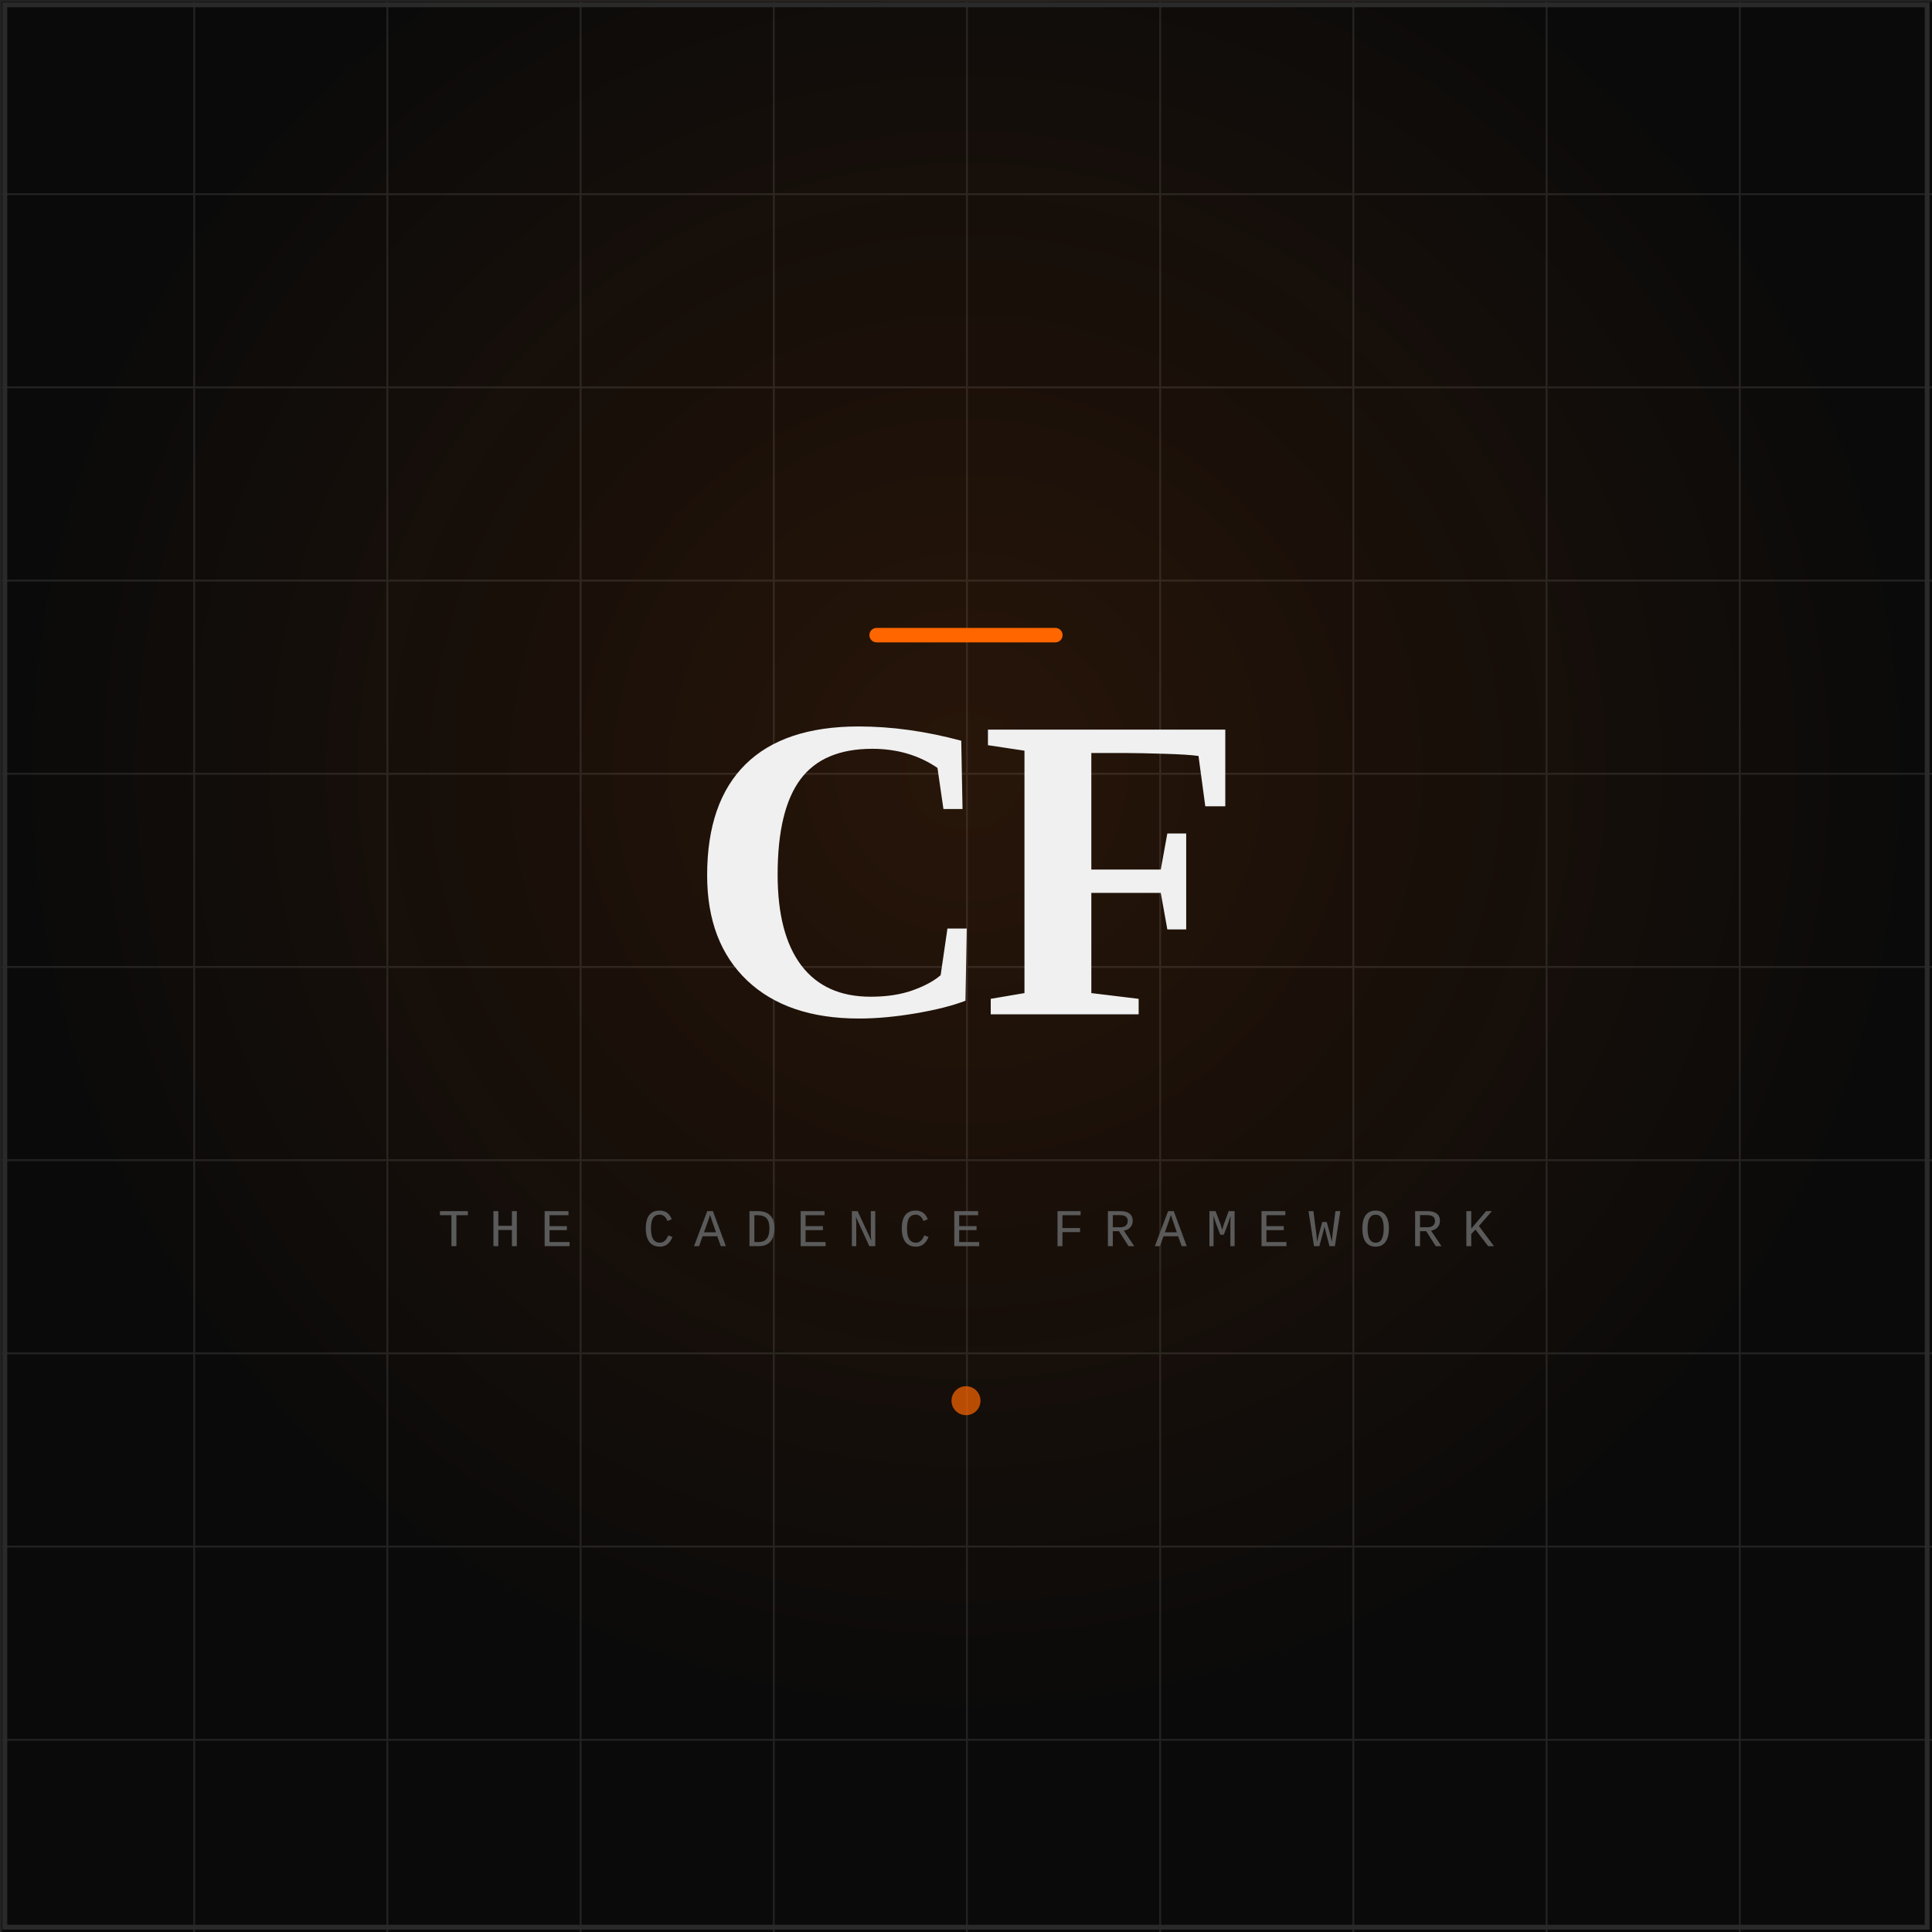
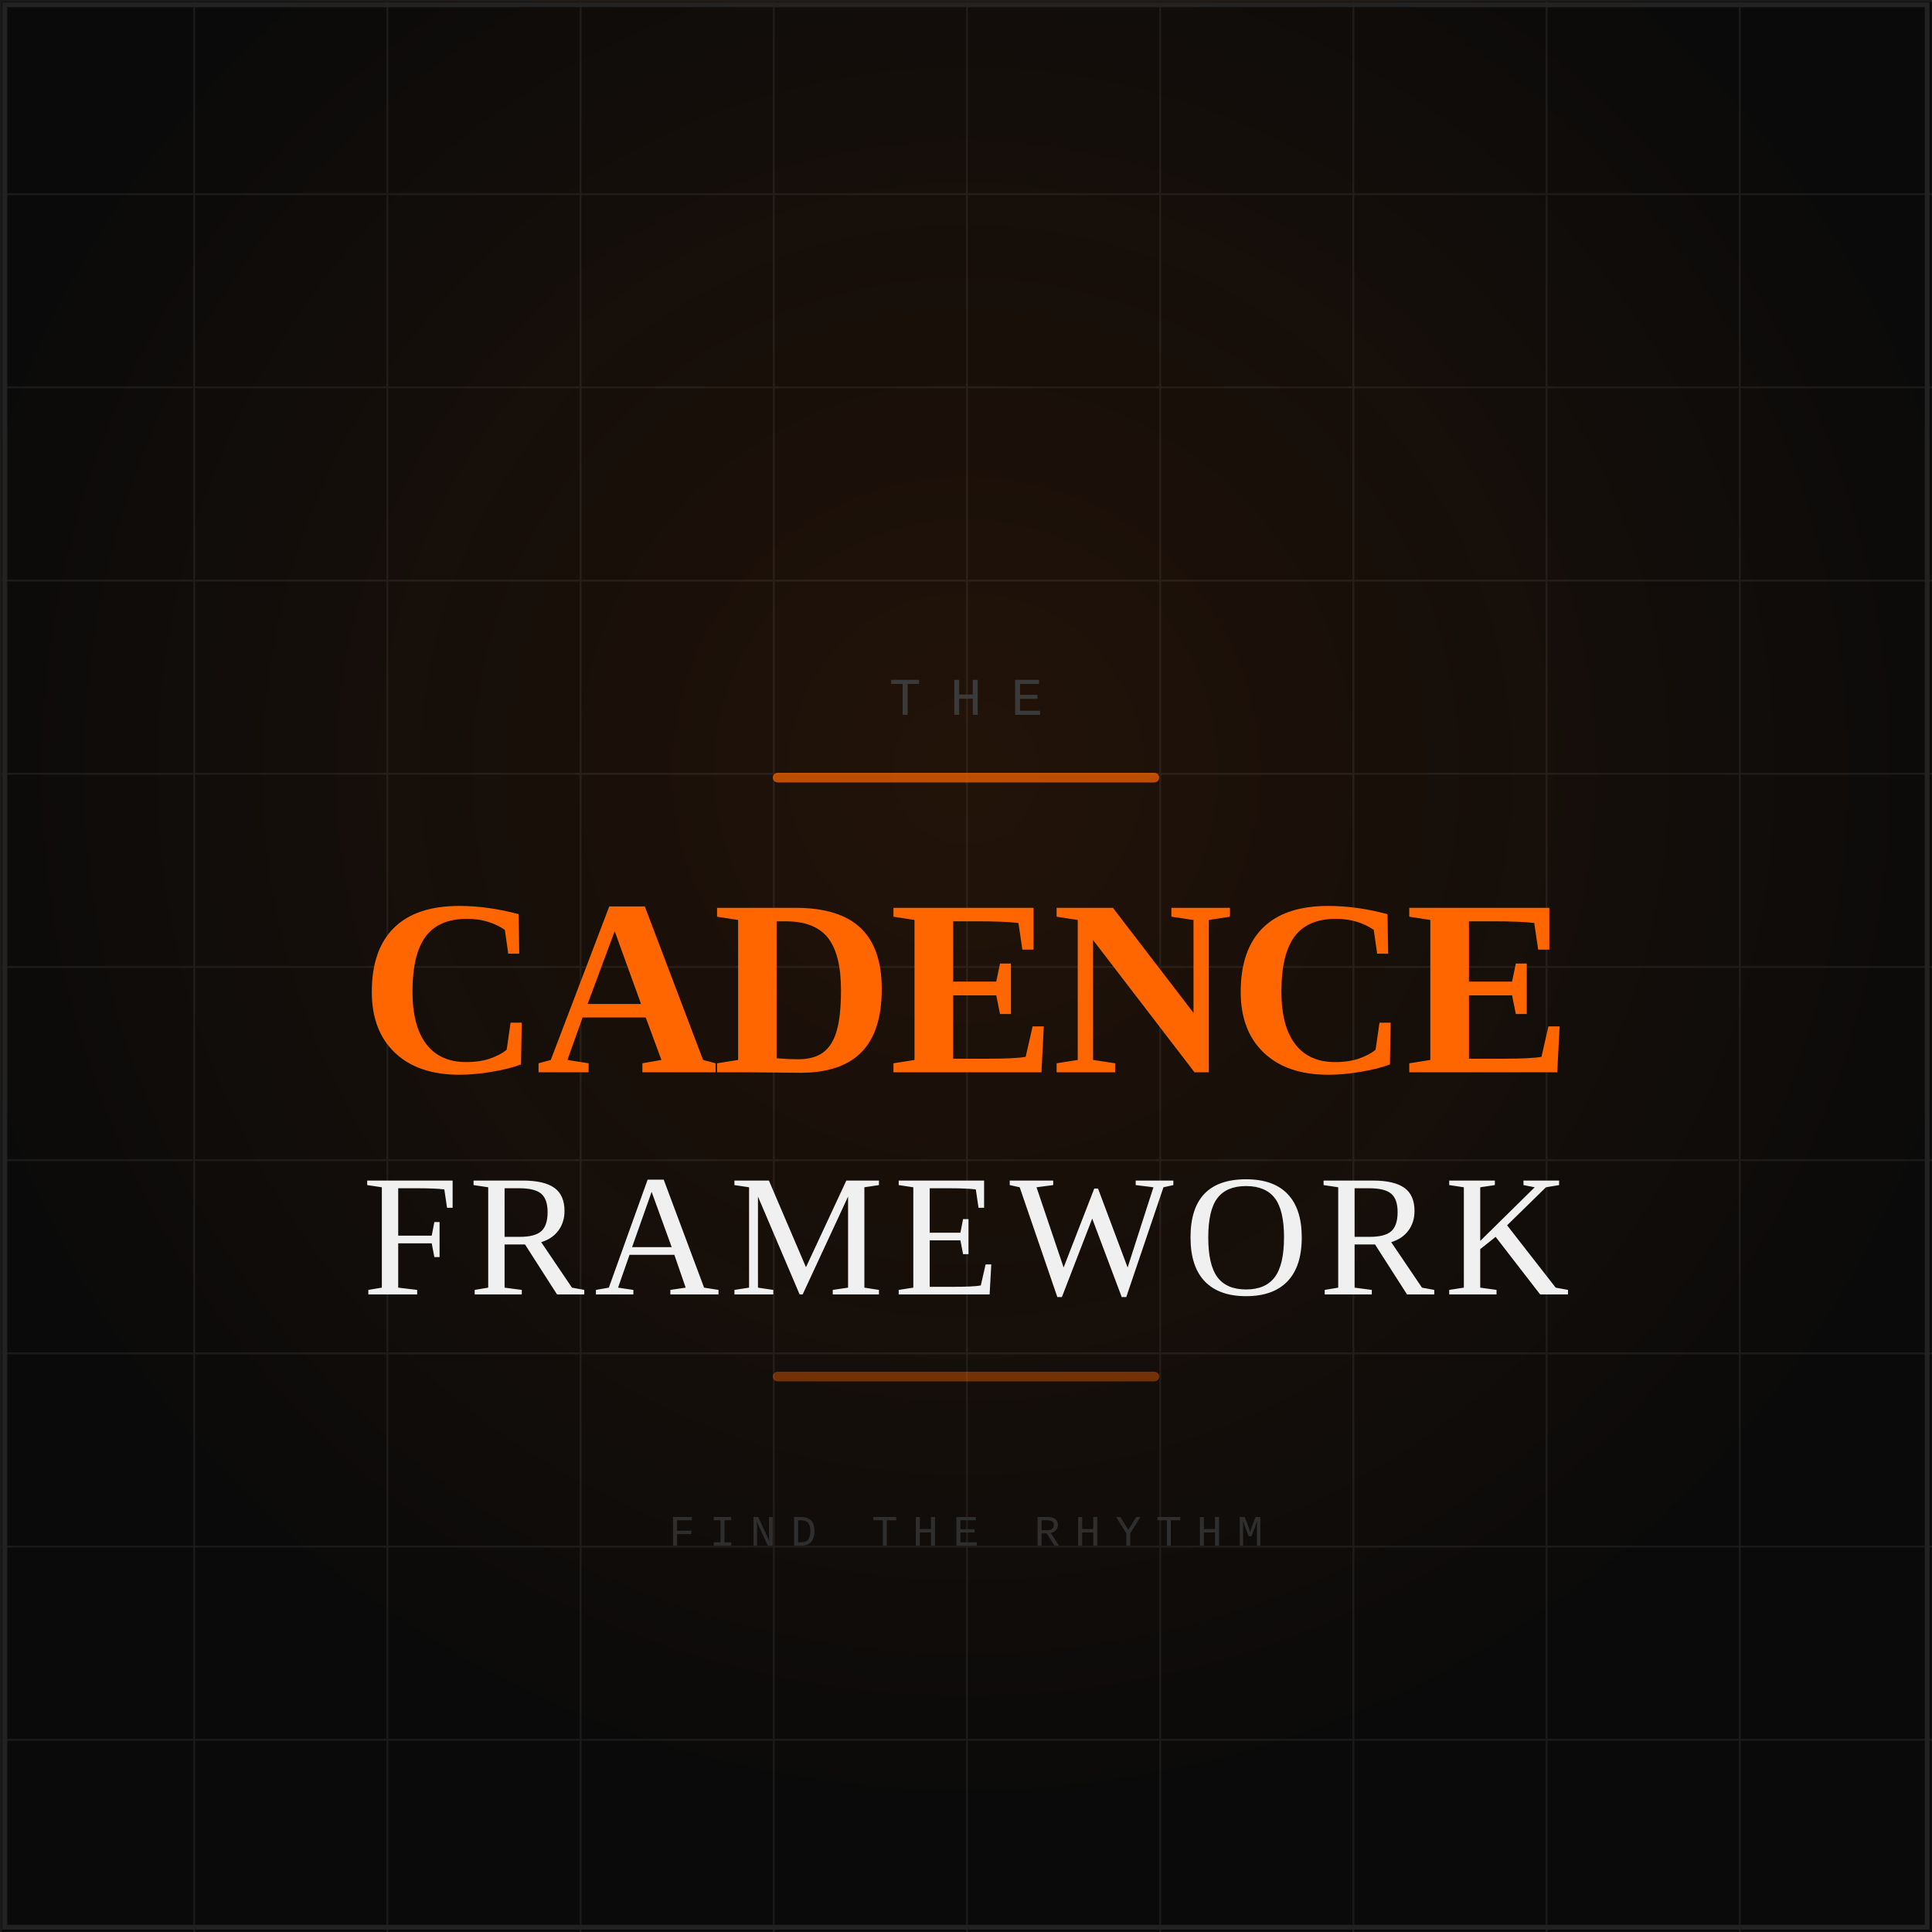
<svg xmlns="http://www.w3.org/2000/svg" viewBox="0 0 400 400" width="400" height="400">
  <rect width="400" height="400" fill="#0a0a0a" />
  <defs>
    <pattern id="grid" width="40" height="40" patternUnits="userSpaceOnUse">
-       <path d="M 40 0 L 0 0 0 40" fill="none" stroke="#222222" stroke-width="0.8" />
+       <path d="M 40 0 L 0 0 0 40" fill="none" stroke="#1a1a1a" stroke-width="0.8" />
    </pattern>
-     <radialGradient id="glow" cx="50%" cy="40%" r="50%">
-       <stop offset="0%" stop-color="#ff6600" stop-opacity="0.12" />
+     <radialGradient id="glow" cx="50%" cy="40%" r="55%">
+       <stop offset="0%" stop-color="#ff6600" stop-opacity="0.10" />
      <stop offset="100%" stop-color="#ff6600" stop-opacity="0" />
    </radialGradient>
  </defs>
  <rect width="400" height="400" fill="url(#grid)" />
  <rect width="400" height="400" fill="url(#glow)" />
-   <rect x="1" y="1" width="398" height="398" fill="none" stroke="#2a2a2a" stroke-width="1" />
-   <rect x="180" y="130" width="40" height="3" fill="#ff6600" rx="1.5" />
-   <text x="200" y="210" font-family="Georgia, 'Times New Roman', serif" font-size="90" font-weight="700" text-anchor="middle" fill="#f0f0f0" letter-spacing="-4">CF</text>
-   <text x="200" y="258" font-family="'Courier New', Courier, monospace" font-size="11" font-weight="400" text-anchor="middle" fill="#5a5a5a" letter-spacing="4">THE CADENCE FRAMEWORK</text>
-   <circle cx="200" cy="290" r="3" fill="#ff6600" opacity="0.7" />
+   <rect x="1" y="1" width="398" height="398" fill="none" stroke="#222" stroke-width="1" />
+   <text x="200" y="148" font-family="'Courier New', Courier, monospace" font-size="11" font-weight="400" text-anchor="middle" fill="#3a3a3a" letter-spacing="6">THE</text>
+   <rect x="160" y="160" width="80" height="2" fill="#ff6600" rx="1" opacity="0.7" />
+   <text x="200" y="222" font-family="Georgia, 'Times New Roman', serif" font-size="52" font-weight="700" text-anchor="middle" fill="#ff6600" letter-spacing="-1">CADENCE</text>
+   <text x="200" y="268" font-family="Georgia, 'Times New Roman', serif" font-size="36" font-weight="400" text-anchor="middle" fill="#f0f0f0" letter-spacing="2">FRAMEWORK</text>
+   <rect x="160" y="284" width="80" height="2" fill="#ff6600" rx="1" opacity="0.4" />
+   <text x="200" y="320" font-family="'Courier New', Courier, monospace" font-size="9" text-anchor="middle" fill="#2e2e2e" letter-spacing="3">FIND THE RHYTHM</text>
</svg>
